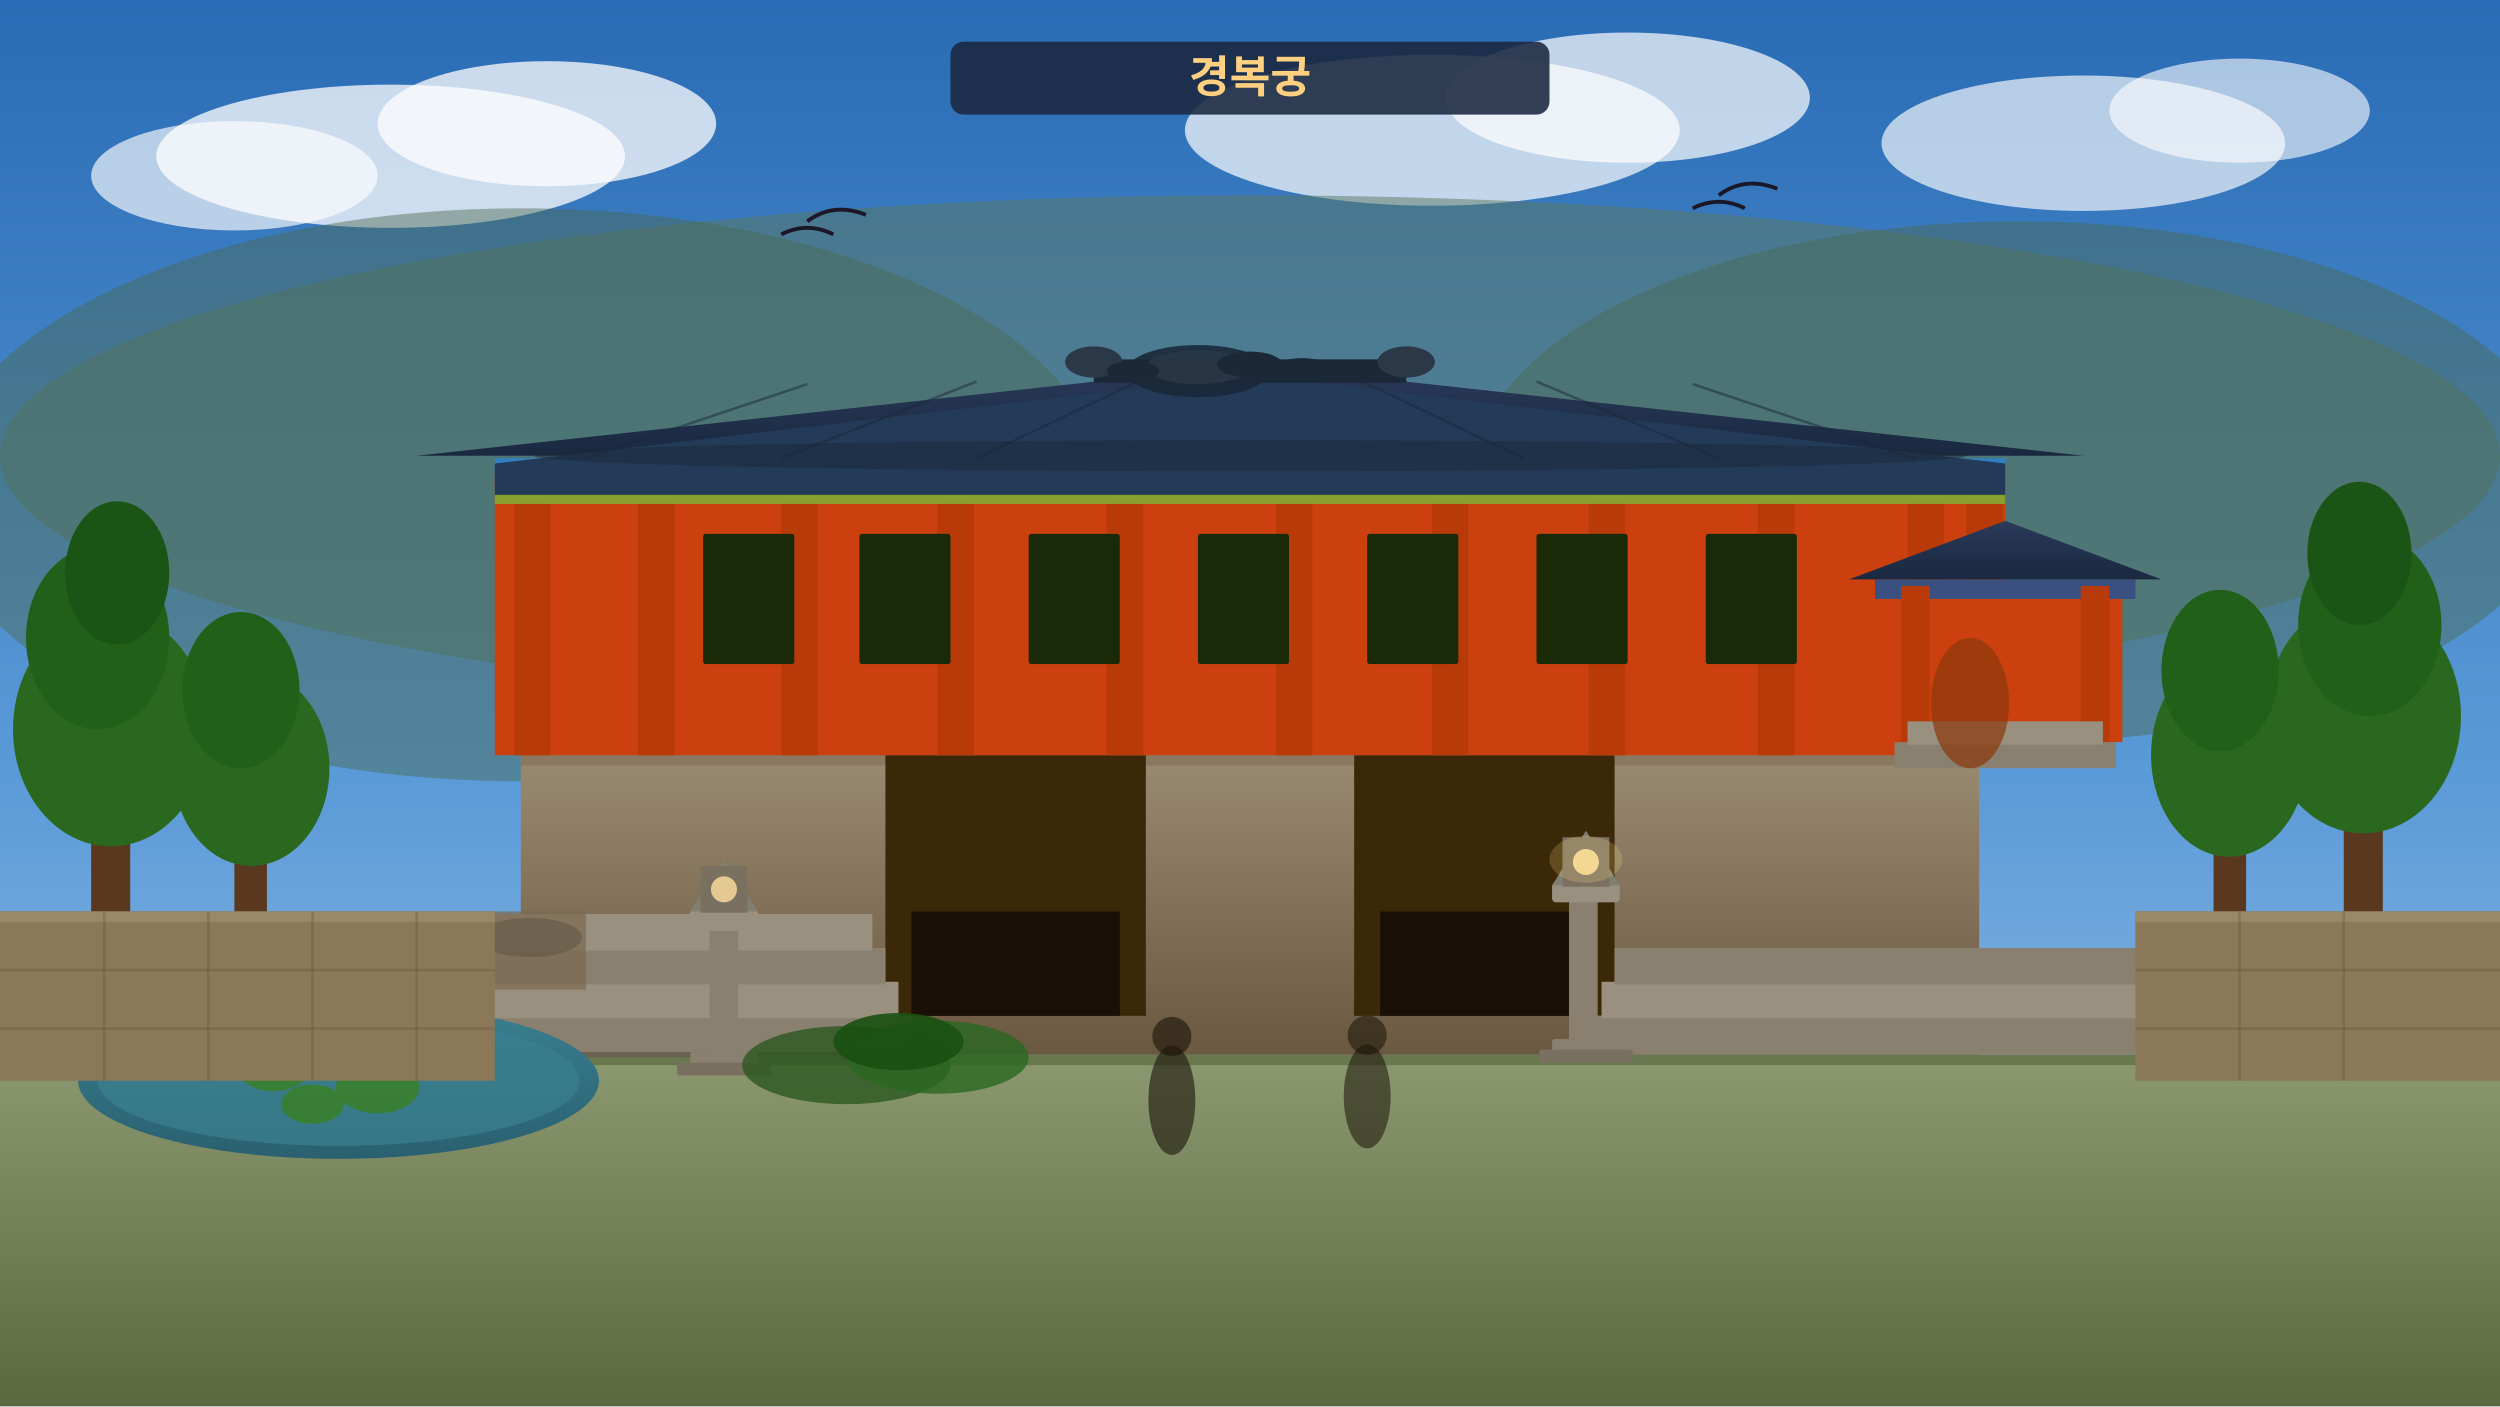
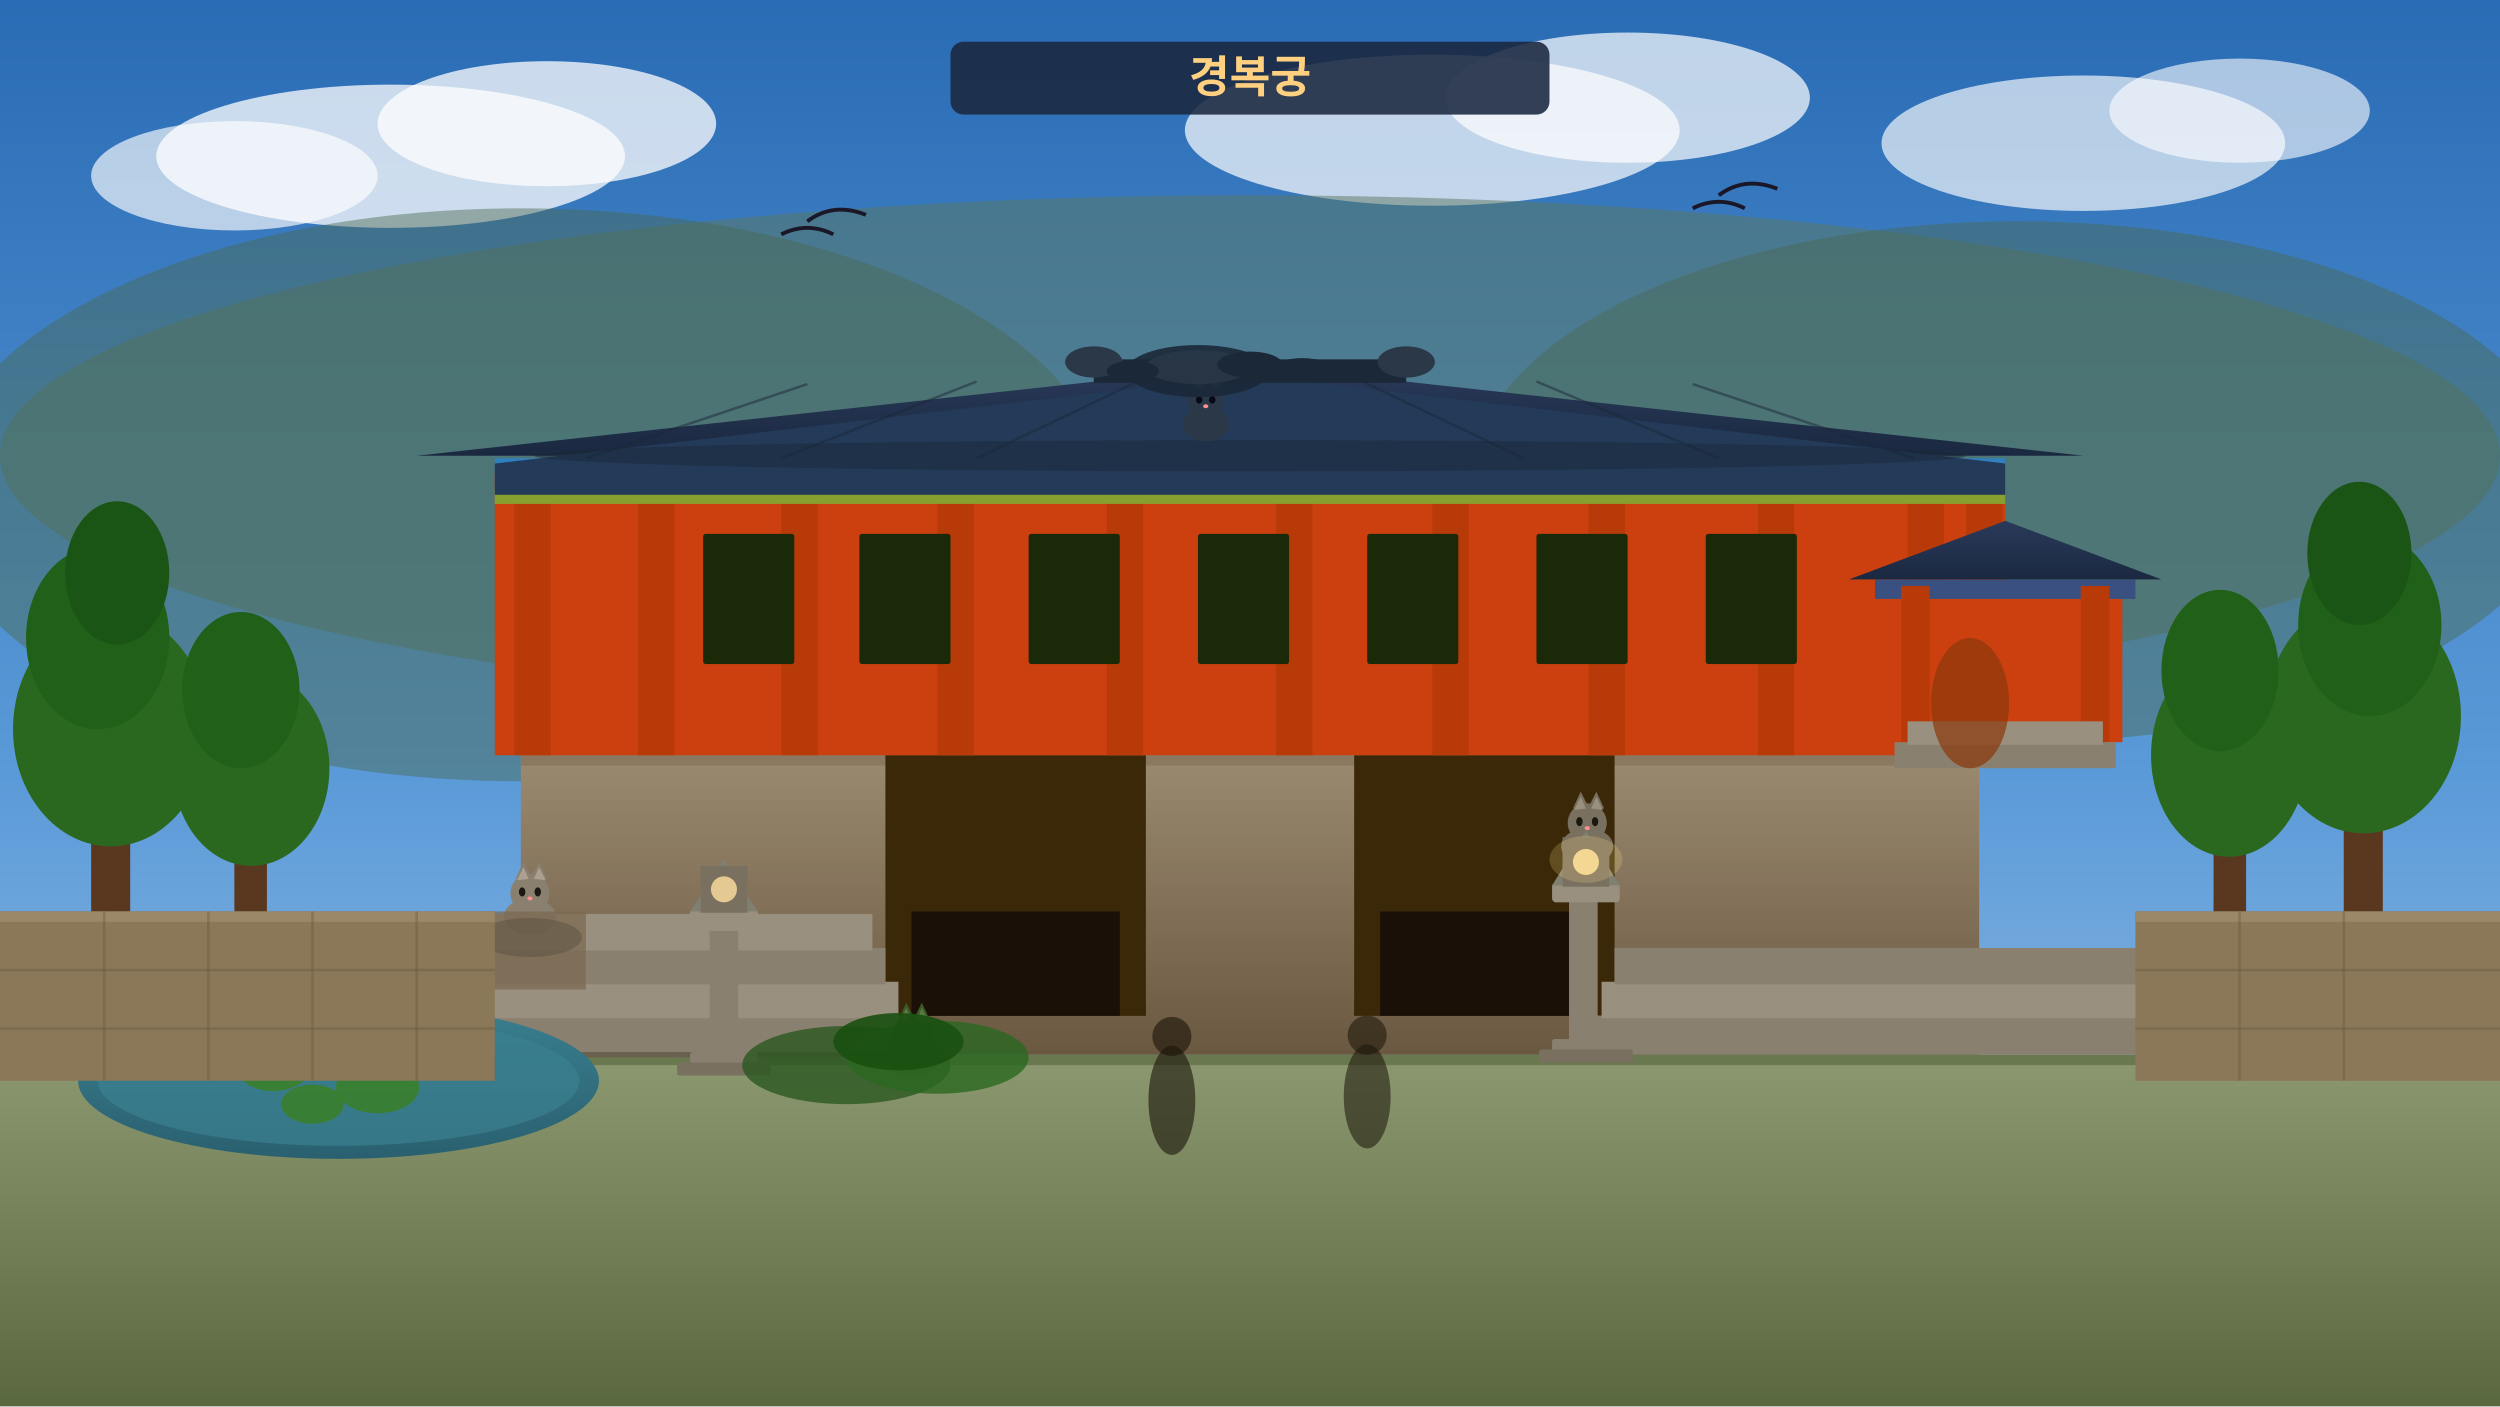
<svg xmlns="http://www.w3.org/2000/svg" viewBox="0 0 1920 1080">
  <defs>
    <linearGradient id="s3sky" x1="0" y1="0" x2="0" y2="1">
      <stop offset="0%" stop-color="#2A6CB5" />
      <stop offset="55%" stop-color="#5A9AD8" />
      <stop offset="100%" stop-color="#A8C8E8" />
    </linearGradient>
    <linearGradient id="s3gnd" x1="0" y1="0" x2="0" y2="1">
      <stop offset="0%" stop-color="#8C9870" />
      <stop offset="100%" stop-color="#5A6840" />
    </linearGradient>
    <linearGradient id="s3wall" x1="0" y1="0" x2="0" y2="1">
      <stop offset="0%" stop-color="#9A8A70" />
      <stop offset="100%" stop-color="#6A5840" />
    </linearGradient>
    <linearGradient id="s3pond" x1="0" y1="0" x2="0" y2="1">
      <stop offset="0%" stop-color="#3A8090" />
      <stop offset="100%" stop-color="#2A6070" />
    </linearGradient>
    <linearGradient id="s3roof" x1="0" y1="0" x2="0" y2="1">
      <stop offset="0%" stop-color="#2A3A5A" />
      <stop offset="100%" stop-color="#1A2840" />
    </linearGradient>
  </defs>
  <rect width="1920" height="1080" fill="url(#s3sky)" />
  <ellipse cx="300" cy="120" rx="180" ry="55" fill="white" opacity="0.75" />
  <ellipse cx="420" cy="95" rx="130" ry="48" fill="white" opacity="0.75" />
  <ellipse cx="180" cy="135" rx="110" ry="42" fill="white" opacity="0.65" />
  <ellipse cx="1100" cy="100" rx="190" ry="58" fill="white" opacity="0.7" />
  <ellipse cx="1250" cy="75" rx="140" ry="50" fill="white" opacity="0.7" />
  <ellipse cx="1600" cy="110" rx="155" ry="52" fill="white" opacity="0.65" />
  <ellipse cx="1720" cy="85" rx="100" ry="40" fill="white" opacity="0.6" />
  <ellipse cx="960" cy="350" rx="960" ry="200" fill="#5A7860" opacity="0.5" />
  <ellipse cx="400" cy="380" rx="450" ry="220" fill="#4A6850" opacity="0.45" />
  <ellipse cx="1550" cy="370" rx="420" ry="200" fill="#4A6850" opacity="0.45" />
  <rect x="0" y="810" width="1920" height="270" fill="url(#s3gnd)" />
  <rect x="0" y="810" width="1920" height="8" fill="#6A7850" />
  <rect x="400" y="580" width="1120" height="230" fill="url(#s3wall)" />
  <rect x="400" y="576" width="1120" height="12" fill="#8A7860" />
  <rect x="680" y="580" width="200" height="200" fill="#3A2808" />
  <path d="M 680 780 Q 680 700 780 680 Q 880 700 880 780" fill="#3A2808" />
  <rect x="700" y="700" width="160" height="80" fill="#1A1008" />
  <path d="M 700 780 Q 700 730 780 720 Q 860 730 860 780" fill="#1A1008" />
  <rect x="1040" y="580" width="200" height="200" fill="#3A2808" />
  <path d="M 1040 780 Q 1040 700 1140 680 Q 1240 700 1240 780" fill="#3A2808" />
  <rect x="1060" y="700" width="160" height="80" fill="#1A1008" />
  <path d="M 1060 780 Q 1060 730 1140 720 Q 1220 730 1220 780" fill="#1A1008" />
  <rect x="380" y="380" width="1160" height="200" fill="#CC4010" />
  <rect x="395" y="380" width="28" height="200" fill="#B83A08" />
  <rect x="490" y="380" width="28" height="200" fill="#B83A08" />
  <rect x="600" y="380" width="28" height="200" fill="#B83A08" />
  <rect x="720" y="380" width="28" height="200" fill="#B83A08" />
  <rect x="850" y="380" width="28" height="200" fill="#B83A08" />
  <rect x="980" y="380" width="28" height="200" fill="#B83A08" />
  <rect x="1100" y="380" width="28" height="200" fill="#B83A08" />
  <rect x="1220" y="380" width="28" height="200" fill="#B83A08" />
  <rect x="1350" y="380" width="28" height="200" fill="#B83A08" />
  <rect x="1465" y="380" width="28" height="200" fill="#B83A08" />
  <rect x="1510" y="380" width="28" height="200" fill="#B83A08" />
  <rect x="540" y="410" width="70" height="100" fill="#1A2A08" rx="2" />
  <rect x="660" y="410" width="70" height="100" fill="#1A2A08" rx="2" />
  <rect x="790" y="410" width="70" height="100" fill="#1A2A08" rx="2" />
  <rect x="920" y="410" width="70" height="100" fill="#1A2A08" rx="2" />
  <rect x="1050" y="410" width="70" height="100" fill="#1A2A08" rx="2" />
  <rect x="1180" y="410" width="70" height="100" fill="#1A2A08" rx="2" />
  <rect x="1310" y="410" width="70" height="100" fill="#1A2A08" rx="2" />
  <rect x="380" y="375" width="1160" height="12" fill="#88A030" />
  <rect x="380" y="363" width="1160" height="14" fill="#E84010" />
  <rect x="380" y="352" width="1160" height="12" fill="#3080C0" />
  <polygon points="320,350 960,280 1600,350" fill="url(#s3roof)" />
  <polygon points="380,356 960,288 1540,356 1540,380 380,380" fill="#233A58" />
  <rect x="840" y="276" width="240" height="18" fill="#1A2838" />
  <ellipse cx="840" cy="278" rx="22" ry="12" fill="#2A3848" />
  <ellipse cx="1080" cy="278" rx="22" ry="12" fill="#2A3848" />
  <line x1="450" y1="352" x2="620" y2="295" stroke="#1A2838" stroke-width="2" opacity="0.5" />
  <line x1="600" y1="352" x2="750" y2="293" stroke="#1A2838" stroke-width="2" opacity="0.5" />
  <line x1="750" y1="352" x2="880" y2="290" stroke="#1A2838" stroke-width="2" opacity="0.5" />
  <line x1="1170" y1="352" x2="1040" y2="290" stroke="#1A2838" stroke-width="2" opacity="0.5" />
  <line x1="1320" y1="352" x2="1180" y2="293" stroke="#1A2838" stroke-width="2" opacity="0.5" />
  <line x1="1470" y1="352" x2="1300" y2="295" stroke="#1A2838" stroke-width="2" opacity="0.5" />
  <ellipse cx="960" cy="350" rx="550" ry="12" fill="#1A2838" opacity="0.5" />
  <rect x="200" y="780" width="500" height="30" fill="#8A8070" />
  <rect x="250" y="754" width="440" height="28" fill="#9A9080" />
  <rect x="300" y="728" width="380" height="28" fill="#8A8070" />
  <rect x="350" y="702" width="320" height="28" fill="#9A9080" />
  <rect x="200" y="808" width="500" height="4" fill="#6A6050" />
+   <ellipse cx="407" cy="704" rx="20" ry="14" fill="#8A8070" />
+   <circle cx="407" cy="686" r="15" fill="#8A8070" />
+   <polygon points="396,675 402,662 408,674" fill="#8A8070" />
+   <polygon points="408,674 414,662 420,675" fill="#8A8070" />
+   <polygon points="397,676 402,666 406,675" fill="#ACA090" />
+   <polygon points="410,675 414,666 419,676" fill="#ACA090" />
+   <ellipse cx="401" cy="685" rx="2.5" ry="3.5" fill="#1A1810" />
+   <ellipse cx="413" cy="685" rx="2.5" ry="3.5" fill="#1A1810" />
+   <ellipse cx="407" cy="690" rx="2" ry="1.5" fill="#FF9090" />
  <rect x="370" y="700" width="80" height="60" fill="#7A6850" opacity="0.7" />
  <ellipse cx="407" cy="720" rx="40" ry="15" fill="#5A5040" opacity="0.5" />
  <rect x="1220" y="780" width="500" height="30" fill="#8A8070" />
  <rect x="1230" y="754" width="460" height="28" fill="#9A9080" />
  <rect x="1240" y="728" width="440" height="28" fill="#8A8070" />
  <rect x="70" y="550" width="30" height="260" fill="#5A3820" />
  <ellipse cx="85" cy="560" rx="75" ry="90" fill="#2A6820" />
  <ellipse cx="75" cy="490" rx="55" ry="70" fill="#206018" />
  <ellipse cx="90" cy="440" rx="40" ry="55" fill="#1A5515" />
  <rect x="180" y="580" width="25" height="230" fill="#5A3820" />
  <ellipse cx="193" cy="590" rx="60" ry="75" fill="#2A6820" />
  <ellipse cx="185" cy="530" rx="45" ry="60" fill="#206018" />
  <rect x="1800" y="540" width="30" height="270" fill="#5A3820" />
  <ellipse cx="1815" cy="550" rx="75" ry="90" fill="#2A6820" />
  <ellipse cx="1820" cy="480" rx="55" ry="70" fill="#206018" />
  <ellipse cx="1812" cy="425" rx="40" ry="55" fill="#1A5515" />
  <rect x="1700" y="570" width="25" height="240" fill="#5A3820" />
  <ellipse cx="1712" cy="580" rx="60" ry="78" fill="#2A6820" />
  <ellipse cx="1705" cy="515" rx="45" ry="62" fill="#206018" />
  <ellipse cx="260" cy="830" rx="200" ry="60" fill="url(#s3pond)" />
  <ellipse cx="260" cy="830" rx="185" ry="50" fill="#3A8090" opacity="0.7" />
  <ellipse cx="210" cy="820" rx="28" ry="18" fill="#3A8020" opacity="0.8" />
  <ellipse cx="290" cy="835" rx="32" ry="20" fill="#3A8020" opacity="0.8" />
  <ellipse cx="240" cy="848" rx="24" ry="15" fill="#3A8020" opacity="0.8" />
  <circle cx="215" cy="818" r="10" fill="#FF90B0" />
  <ellipse cx="215" cy="818" rx="6" ry="10" fill="#FF70A0" transform="rotate(-30 215 818)" />
  <ellipse cx="215" cy="818" rx="6" ry="10" fill="#FF70A0" transform="rotate(30 215 818)" />
  <rect x="545" y="700" width="22" height="110" fill="#8A8070" />
  <rect x="530" y="698" width="52" height="15" fill="#9A9080" rx="3" />
  <rect x="530" y="700" width="52" height="15" fill="#9A9080" rx="2" />
  <polygon points="530,700 556,660 582,700" fill="#808070" />
  <rect x="538" y="665" width="36" height="36" fill="#7A7060" />
  <circle cx="556" cy="683" r="10" fill="#FFE0A0" opacity="0.8" />
  <rect x="530" y="808" width="52" height="10" fill="#8A8070" rx="2" />
  <rect x="520" y="816" width="72" height="10" fill="#7A7060" rx="2" />
+   <ellipse cx="1219" cy="650" rx="20" ry="14" fill="#7A7060" />
+   <circle cx="1219" cy="632" r="15" fill="#7A7060" />
+   <polygon points="1208,621 1214,608 1220,620" fill="#7A7060" />
+   <polygon points="1220,620 1226,608 1232,621" fill="#7A7060" />
+   <polygon points="1209,622 1214,612 1218,621" fill="#9A9080" />
+   <polygon points="1222,621 1226,612 1231,622" fill="#9A9080" />
+   <ellipse cx="1213" cy="631" rx="2.5" ry="3.5" fill="#1A1810" />
+   <ellipse cx="1225" cy="631" rx="2.5" ry="3.5" fill="#1A1810" />
+   <ellipse cx="1219" cy="636" rx="2" ry="1.5" fill="#FF9090" />
  <rect x="1205" y="680" width="22" height="120" fill="#8A8070" />
  <rect x="1192" y="678" width="52" height="15" fill="#9A9080" rx="3" />
  <polygon points="1192,680 1218,638 1244,680" fill="#808070" />
  <rect x="1200" y="643" width="36" height="38" fill="#7A7060" />
  <circle cx="1218" cy="662" r="10" fill="#FFE0A0" opacity="0.9" />
  <rect x="1192" y="798" width="52" height="10" fill="#8A8070" rx="2" />
  <rect x="1182" y="806" width="72" height="10" fill="#7A7060" rx="2" />
  <ellipse cx="1218" cy="660" rx="28" ry="18" fill="#FFE080" opacity="0.2" />
+   <ellipse cx="1513" cy="520" rx="20" ry="14" fill="#A83A10" />
+   <circle cx="1513" cy="502" r="15" fill="#A83A10" />
+   <polygon points="1502,491 1508,478 1514,490" fill="#A83A10" />
+   <polygon points="1514,490 1520,478 1526,491" fill="#A83A10" />
+   <polygon points="1503,492 1508,482 1512,491" fill="#C85A28" />
+   <polygon points="1516,491 1520,482 1525,492" fill="#C85A28" />
+   <ellipse cx="1507" cy="501" rx="2.5" ry="3.5" fill="#1A1010" />
+   <ellipse cx="1519" cy="501" rx="2.5" ry="3.5" fill="#1A1010" />
+   <ellipse cx="1513" cy="506" rx="2" ry="1.5" fill="#FF9090" />
  <rect x="1450" y="450" width="180" height="120" fill="#CC4010" />
  <rect x="1440" y="445" width="200" height="15" fill="#3A5080" />
  <polygon points="1420,445 1540,400 1660,445" fill="url(#s3roof)" />
  <rect x="1460" y="450" width="22" height="120" fill="#B83A08" />
  <rect x="1598" y="450" width="22" height="120" fill="#B83A08" />
  <rect x="1455" y="570" width="170" height="20" fill="#8A8070" />
  <rect x="1465" y="554" width="150" height="18" fill="#9A9080" />
  <ellipse cx="1513" cy="540" rx="30" ry="50" fill="#8A3808" opacity="0.7" />
  <rect x="0" y="700" width="380" height="130" fill="#8A7858" />
  <rect x="0" y="700" width="380" height="8" fill="#9A8868" />
  <line x1="80" y1="700" x2="80" y2="830" stroke="#6A5840" stroke-width="2" opacity="0.4" />
  <line x1="160" y1="700" x2="160" y2="830" stroke="#6A5840" stroke-width="2" opacity="0.4" />
  <line x1="240" y1="700" x2="240" y2="830" stroke="#6A5840" stroke-width="2" opacity="0.4" />
  <line x1="320" y1="700" x2="320" y2="830" stroke="#6A5840" stroke-width="2" opacity="0.4" />
  <line x1="0" y1="745" x2="380" y2="745" stroke="#6A5840" stroke-width="2" opacity="0.4" />
  <line x1="0" y1="790" x2="380" y2="790" stroke="#6A5840" stroke-width="2" opacity="0.4" />
  <rect x="1640" y="700" width="280" height="130" fill="#8A7858" />
  <rect x="1640" y="700" width="280" height="8" fill="#9A8868" />
  <line x1="1720" y1="700" x2="1720" y2="830" stroke="#6A5840" stroke-width="2" opacity="0.4" />
  <line x1="1800" y1="700" x2="1800" y2="830" stroke="#6A5840" stroke-width="2" opacity="0.4" />
  <line x1="1640" y1="745" x2="1920" y2="745" stroke="#6A5840" stroke-width="2" opacity="0.4" />
  <line x1="1640" y1="790" x2="1920" y2="790" stroke="#6A5840" stroke-width="2" opacity="0.4" />
+   <ellipse cx="701" cy="812" rx="20" ry="14" fill="#3A5828" />
+   <circle cx="701" cy="794" r="15" fill="#3A5828" />
+   <polygon points="690,783 696,770 702,782" fill="#3A5828" />
+   <polygon points="702,782 708,770 714,783" fill="#3A5828" />
+   <polygon points="691,784 696,774 700,783" fill="#5A7840" />
+   <polygon points="704,783 708,774 713,784" fill="#5A7840" />
+   <ellipse cx="695" cy="793" rx="2.5" ry="3.5" fill="#1A1810" />
+   <ellipse cx="707" cy="793" rx="2.5" ry="3.5" fill="#1A1810" />
+   <ellipse cx="701" cy="798" rx="2" ry="1.5" fill="#FF9090" />
  <ellipse cx="650" cy="818" rx="80" ry="30" fill="#2A5820" opacity="0.8" />
  <ellipse cx="720" cy="812" rx="70" ry="28" fill="#2A6820" opacity="0.8" />
  <ellipse cx="690" cy="800" rx="50" ry="22" fill="#1A5010" opacity="0.9" />
+   <ellipse cx="926" cy="326" rx="18" ry="13" fill="#2A3848" />
+   <circle cx="926" cy="308" r="14" fill="#2A3848" />
+   <polygon points="915,297 921,285 927,297" fill="#2A3848" />
+   <polygon points="927,297 933,285 939,298" fill="#2A3848" />
+   <polygon points="916,298 921,289 925,298" fill="#4A5868" />
+   <polygon points="929,298 933,289 938,299" fill="#4A5868" />
+   <ellipse cx="921" cy="307" rx="2.5" ry="3" fill="#080818" />
+   <ellipse cx="931" cy="307" rx="2.5" ry="3" fill="#080818" />
+   <ellipse cx="926" cy="312" rx="2" ry="1.5" fill="#FF9090" />
  <ellipse cx="920" cy="285" rx="55" ry="20" fill="#1A2838" opacity="0.9" />
  <ellipse cx="920" cy="282" rx="40" ry="13" fill="#2A3848" opacity="0.8" />
  <ellipse cx="960" cy="280" rx="25" ry="10" fill="#1A2838" />
  <ellipse cx="870" cy="285" rx="20" ry="8" fill="#1A2838" />
  <ellipse cx="1000" cy="284" rx="22" ry="9" fill="#1A2838" />
  <path d="M 600 180 Q 620 170 640 180" stroke="#1A1828" stroke-width="3" fill="none" />
  <path d="M 620 170 Q 640 155 665 165" stroke="#1A1828" stroke-width="3" fill="none" />
  <path d="M 1300 160 Q 1320 150 1340 160" stroke="#1A1828" stroke-width="3" fill="none" />
  <path d="M 1320 150 Q 1340 135 1365 145" stroke="#1A1828" stroke-width="3" fill="none" />
  <ellipse cx="900" cy="845" rx="18" ry="42" fill="#1A1408" opacity="0.6" />
  <circle cx="900" cy="796" r="15" fill="#1A1408" opacity="0.6" />
  <ellipse cx="1050" cy="842" rx="18" ry="40" fill="#1A1408" opacity="0.55" />
  <circle cx="1050" cy="795" r="15" fill="#1A1408" opacity="0.55" />
  <rect x="730" y="32" width="460" height="56" fill="#1A2840" rx="10" opacity="0.88" />
  <text x="960" y="71" font-family="serif" font-size="34" fill="#FFD080" text-anchor="middle" font-weight="bold">경복궁</text>
</svg>
